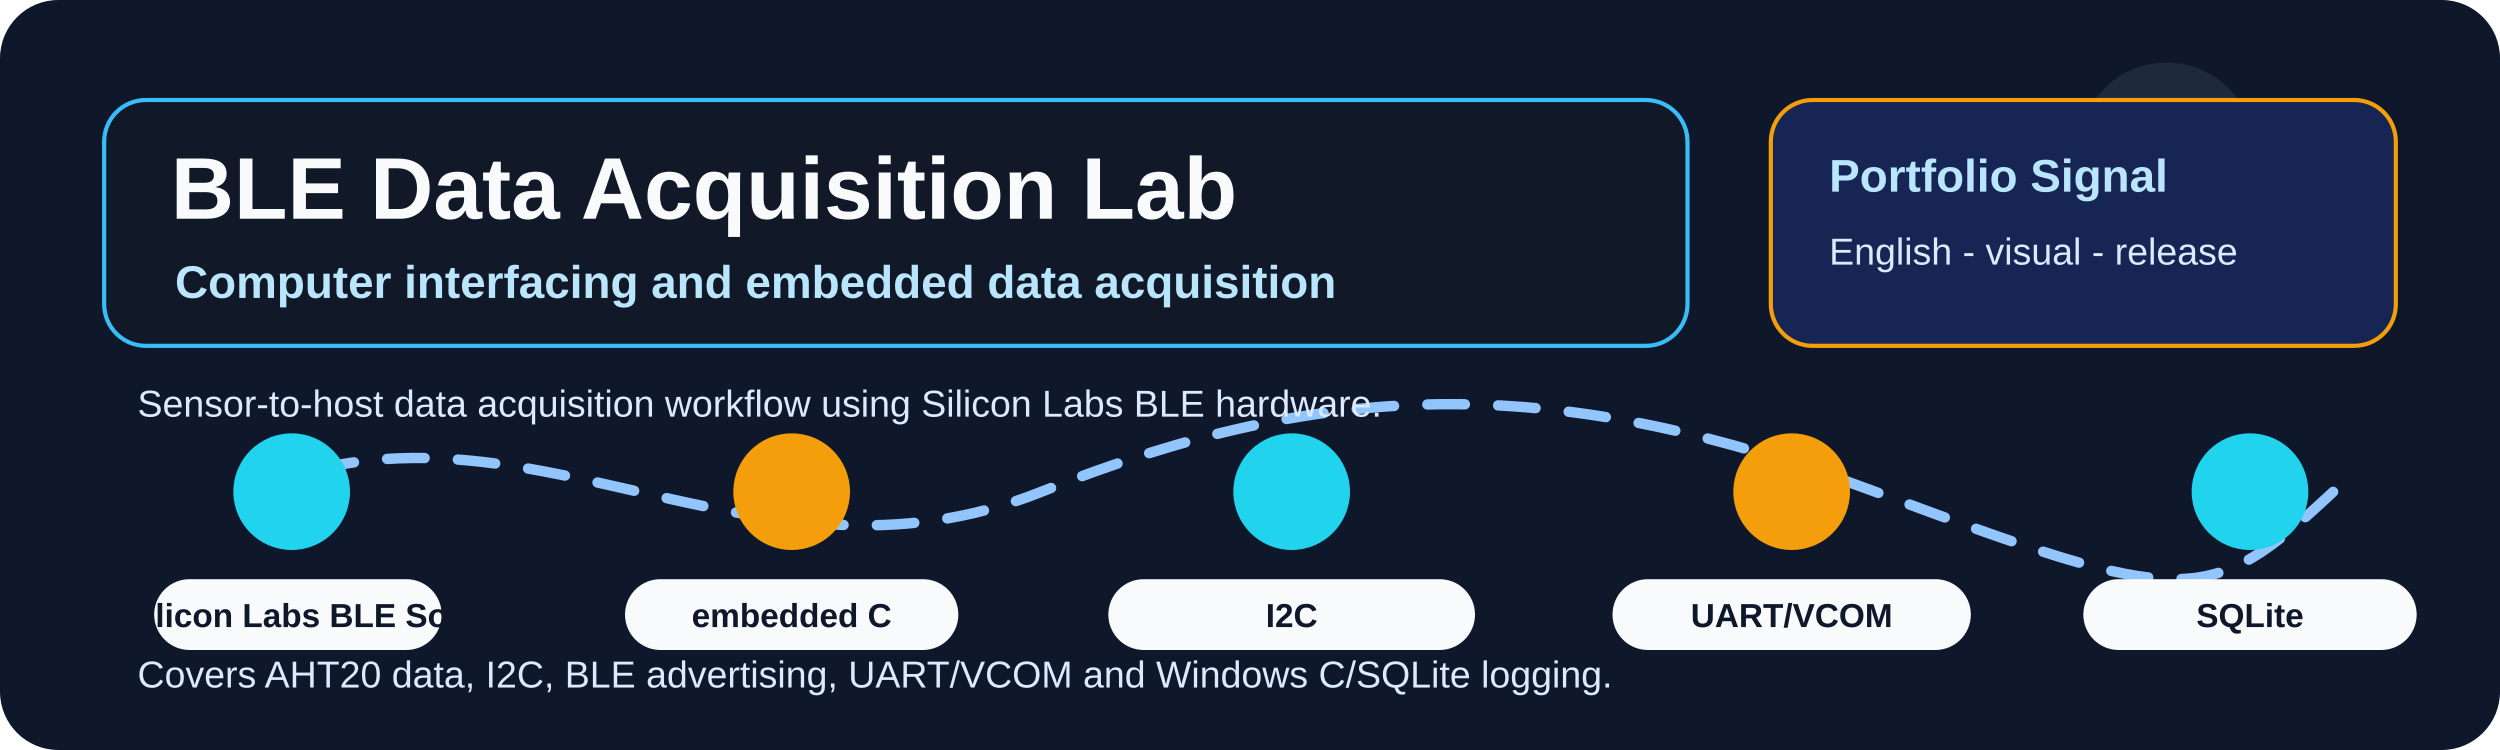
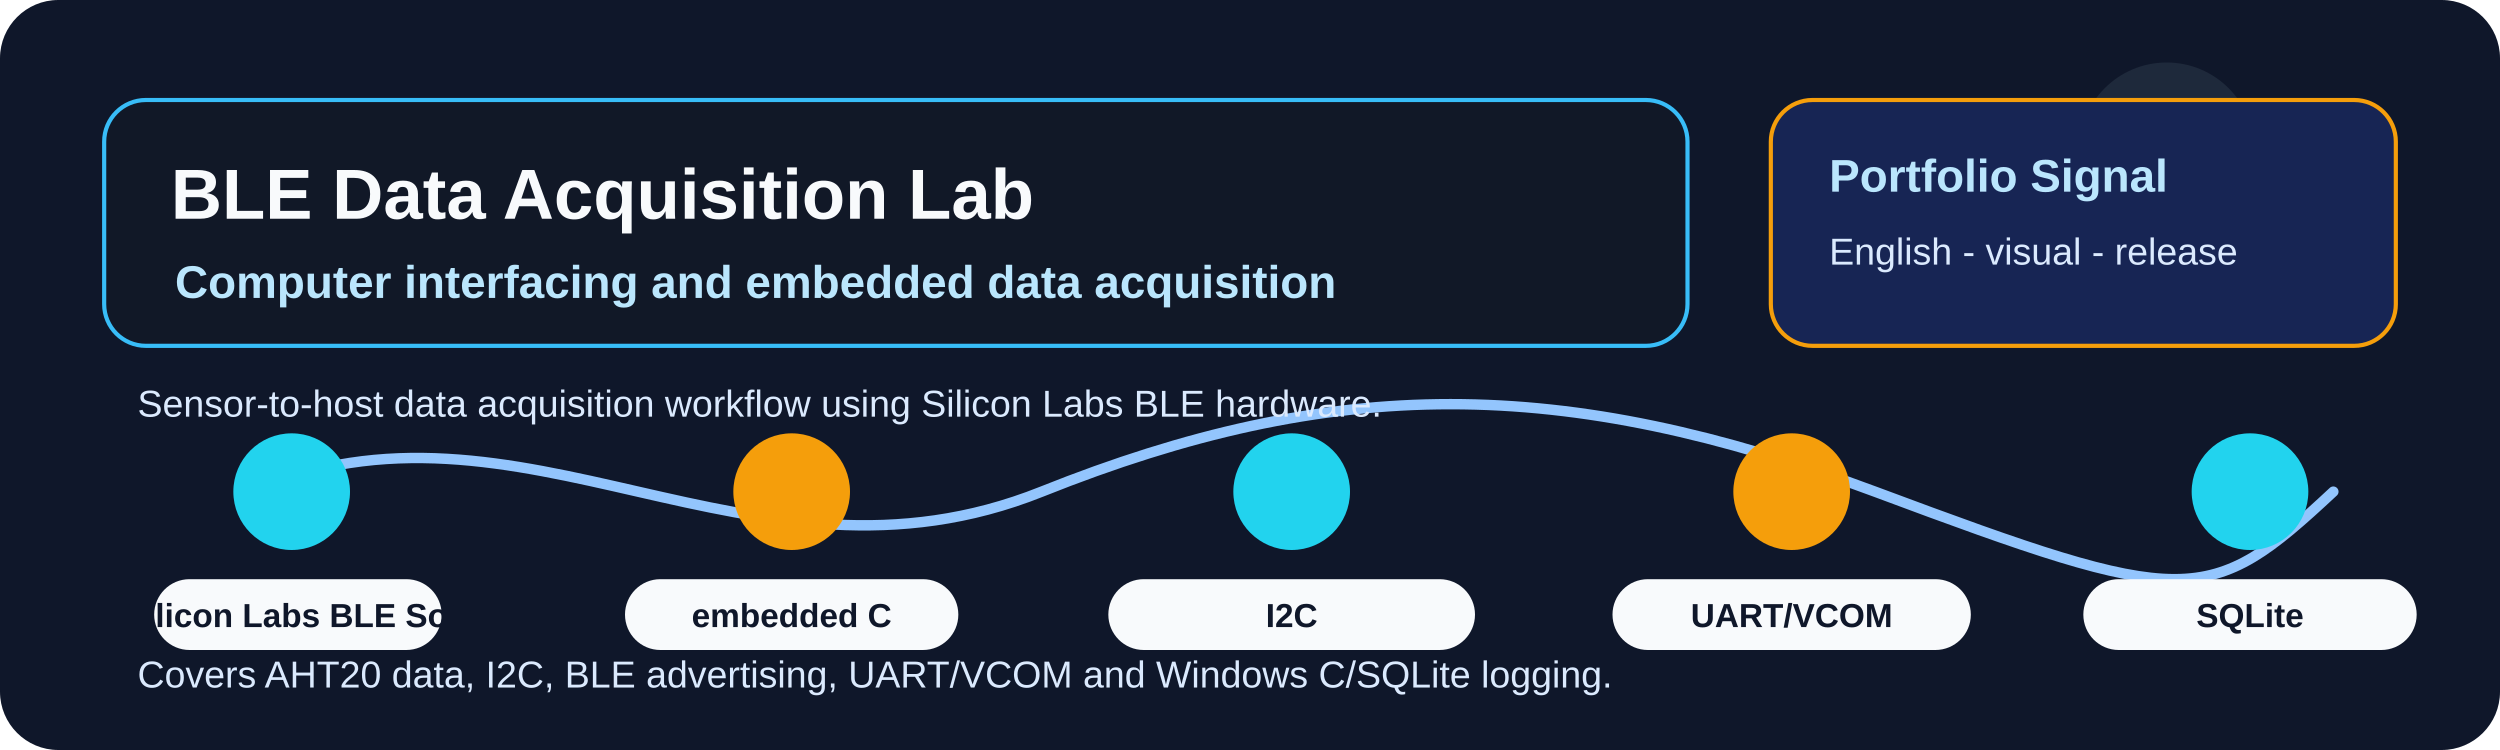
<svg xmlns="http://www.w3.org/2000/svg" width="1200" height="360" viewBox="0 0 1200 360" role="img" aria-labelledby="title desc">
  <style>
    .bg { fill: #0f172a; }
    .panel { fill: #111827; stroke: #38bdf8; stroke-width: 2; }
    .panel2 { fill: #172554; stroke: #f59e0b; stroke-width: 2; }
-     .title { font: 800 42px Segoe UI, Arial, sans-serif; fill: #f8fafc; }
+     .title { font: 800 34px Segoe UI, Arial, sans-serif; fill: #f8fafc; }
    .subtitle { font: 600 22px Segoe UI, Arial, sans-serif; fill: #bae6fd; }
    .body { font: 500 18px Segoe UI, Arial, sans-serif; fill: #dbeafe; }
    .small { font: 700 16px Segoe UI, Arial, sans-serif; fill: #0f172a; }
    .chip { fill: #f8fafc; }
    .node { fill: #22d3ee; }
    .node2 { fill: #f59e0b; }
-     .wire { stroke: #93c5fd; stroke-width: 5; stroke-linecap: round; stroke-dasharray: 18 16; animation: dash 3s linear infinite; }
+     .wire { stroke: #93c5fd; stroke-width: 5; stroke-linecap: round; }
    .pulse { animation: pulse 2.4s ease-in-out infinite; transform-origin: center; }
-     @keyframes dash { to { stroke-dashoffset: -136; } }
    @keyframes pulse { 0%, 100% { opacity: .55; transform: scale(.96); } 50% { opacity: 1; transform: scale(1.04); } }
  </style>
  <rect class="bg" width="1200" height="360" rx="28" />
  <circle cx="1040" cy="72" r="42" fill="#1e293b" />
  <circle class="pulse" cx="1040" cy="72" r="24" fill="#38bdf8" opacity=".85" />
  <rect x="50" y="48" width="760" height="118" rx="20" class="panel" />
  <text x="82" y="105" class="title">BLE Data Acquisition Lab</text>
  <text x="84" y="143" class="subtitle">Computer interfacing and embedded data acquisition</text>
  <rect x="850" y="48" width="300" height="118" rx="20" class="panel2" />
  <text x="878" y="92" class="subtitle">Portfolio Signal</text>
  <text x="878" y="127" class="body">English - visual - release</text>
  <path d="M120 236 C 250 180, 360 292, 500 236 S 750 180, 900 236 S 1060 292, 1120 236" class="wire" fill="none" />
  <g>
    <circle class="node pulse" cx="140" cy="236" r="28" />
    <circle class="node2 pulse" cx="380" cy="236" r="28" />
    <circle class="node pulse" cx="620" cy="236" r="28" />
    <circle class="node2 pulse" cx="860" cy="236" r="28" />
    <circle class="node pulse" cx="1080" cy="236" r="28" />
  </g>
  <g>
    <rect x="74" y="278" width="138" height="34" rx="17" class="chip" />
    <text x="143" y="301" text-anchor="middle" class="small">Silicon Labs BLE SoC</text>
    <rect x="300" y="278" width="160" height="34" rx="17" class="chip" />
    <text x="380" y="301" text-anchor="middle" class="small">embedded C</text>
    <rect x="532" y="278" width="176" height="34" rx="17" class="chip" />
    <text x="620" y="301" text-anchor="middle" class="small">I2C</text>
    <rect x="774" y="278" width="172" height="34" rx="17" class="chip" />
    <text x="860" y="301" text-anchor="middle" class="small">UART/VCOM</text>
    <rect x="1000" y="278" width="160" height="34" rx="17" class="chip" />
    <text x="1080" y="301" text-anchor="middle" class="small">SQLite</text>
  </g>
  <text x="66" y="200" class="body">Sensor-to-host data acquisition workflow using Silicon Labs BLE hardware.</text>
  <text x="66" y="330" class="body">Covers AHT20 data, I2C, BLE advertising, UART/VCOM and Windows C/SQLite logging.</text>
</svg>
